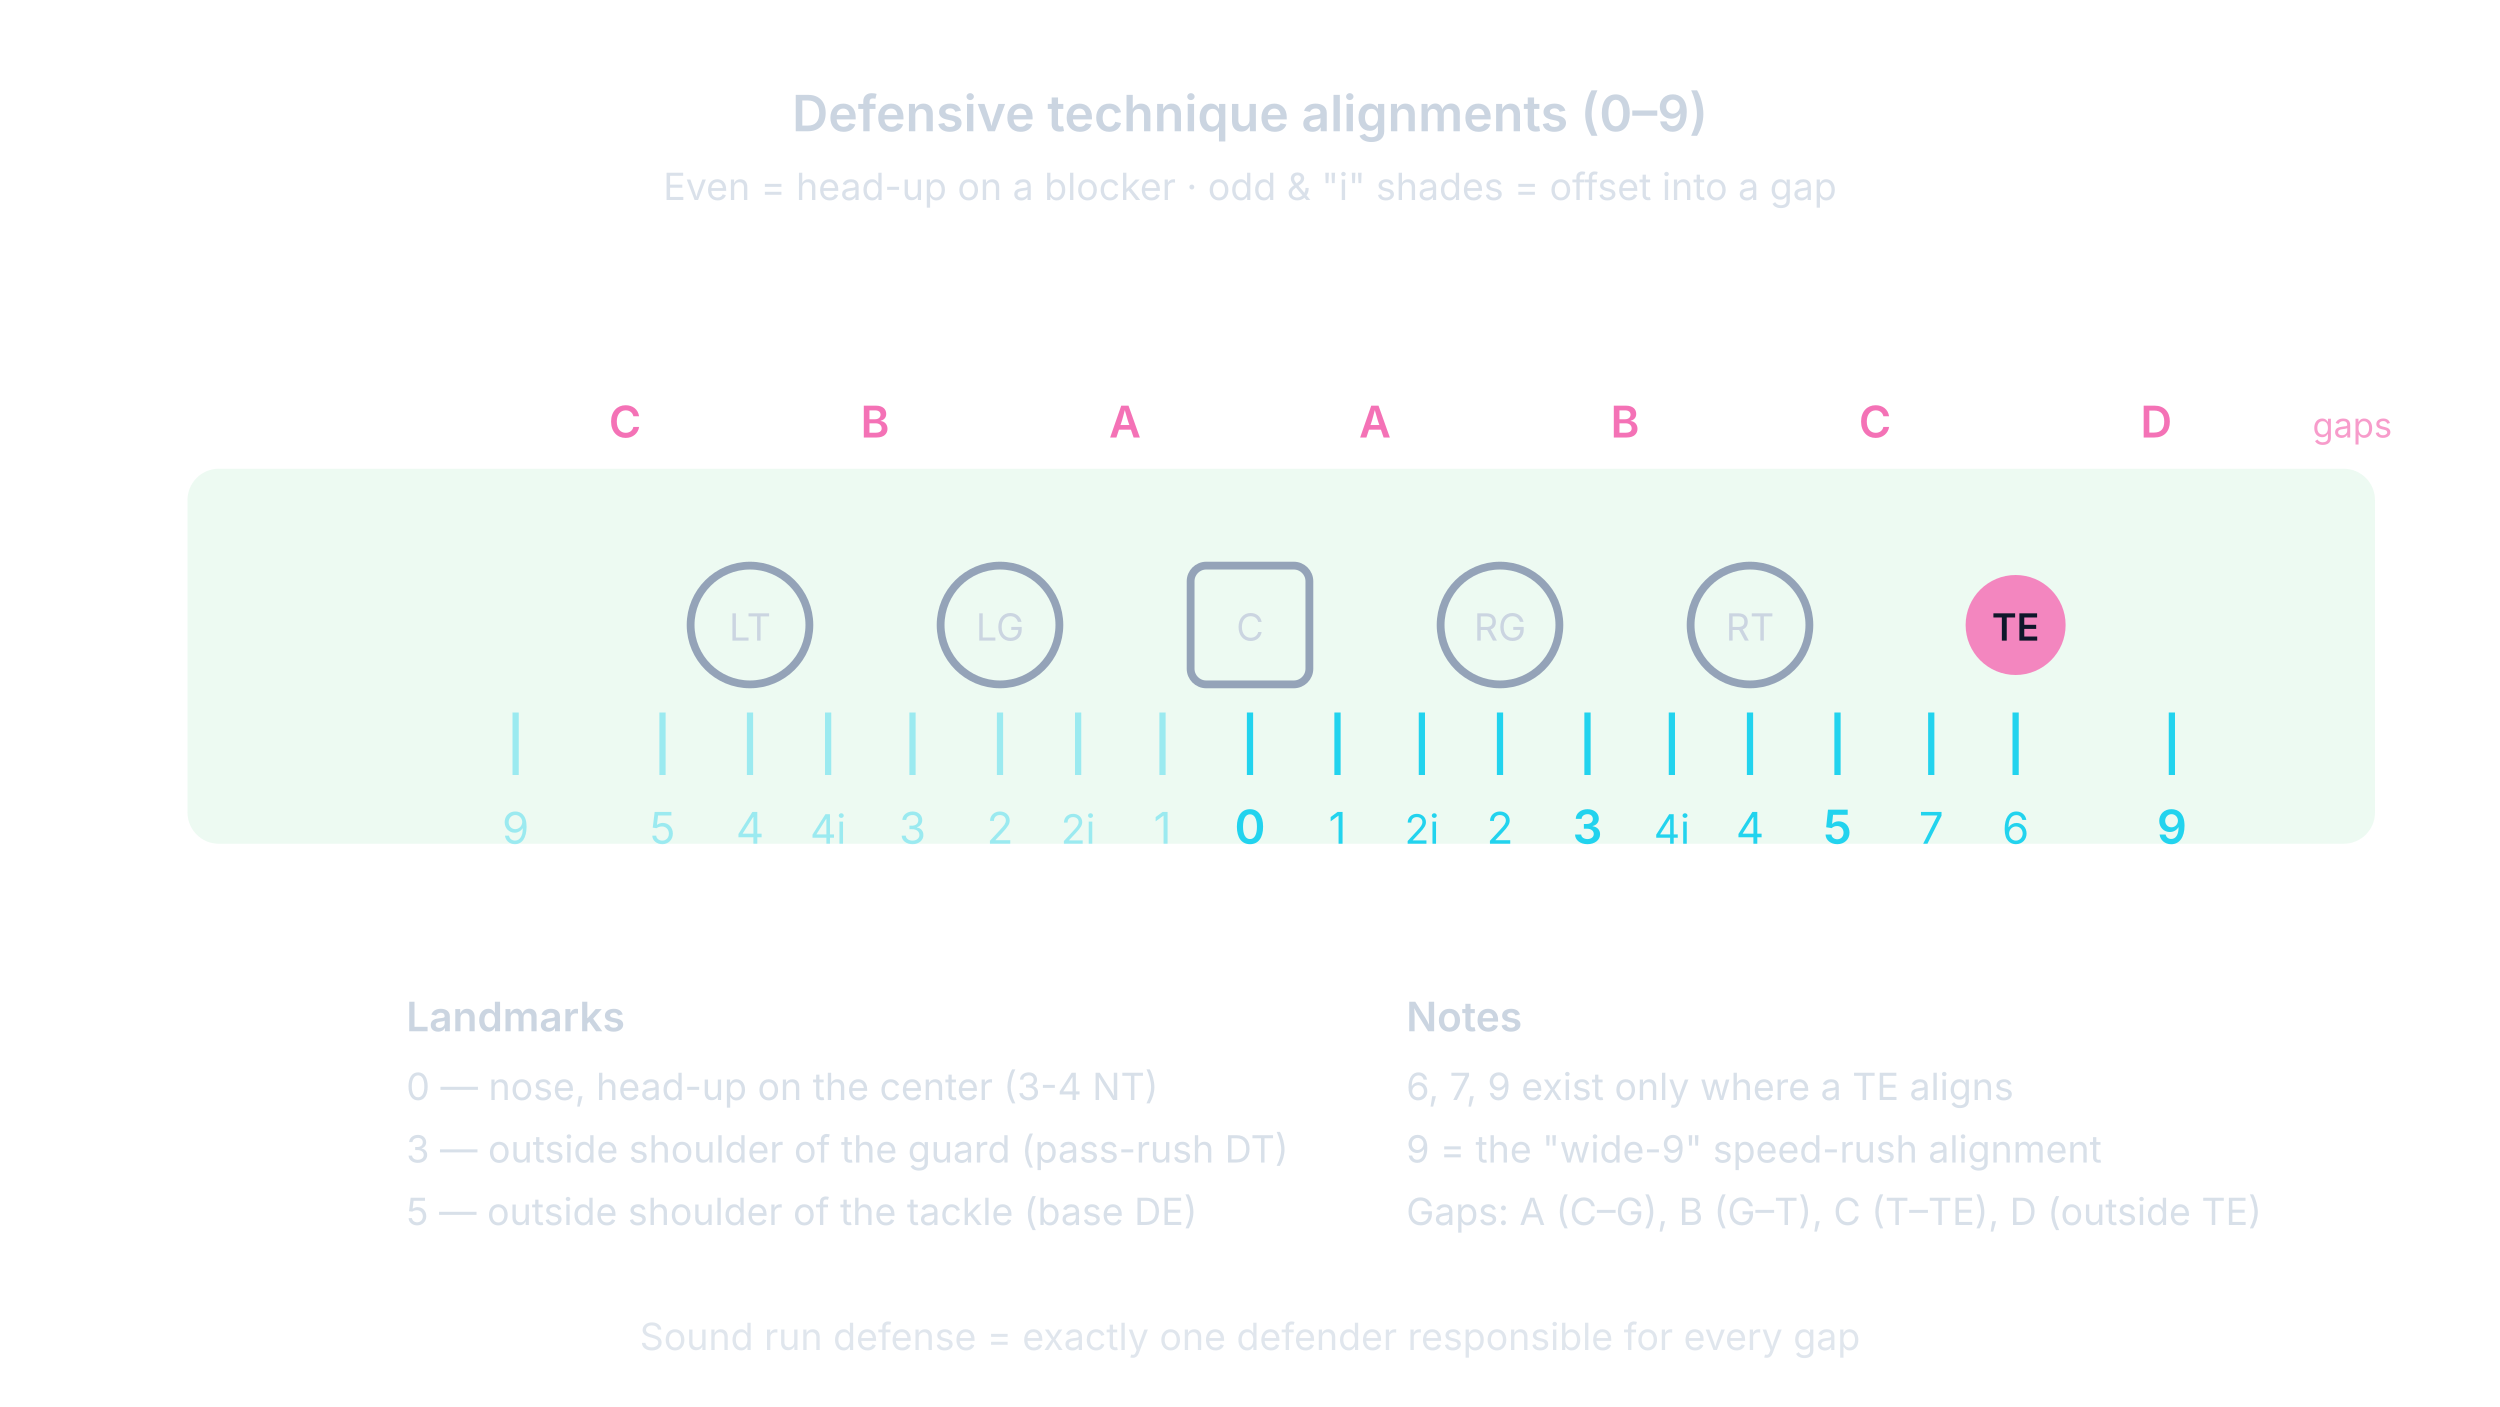
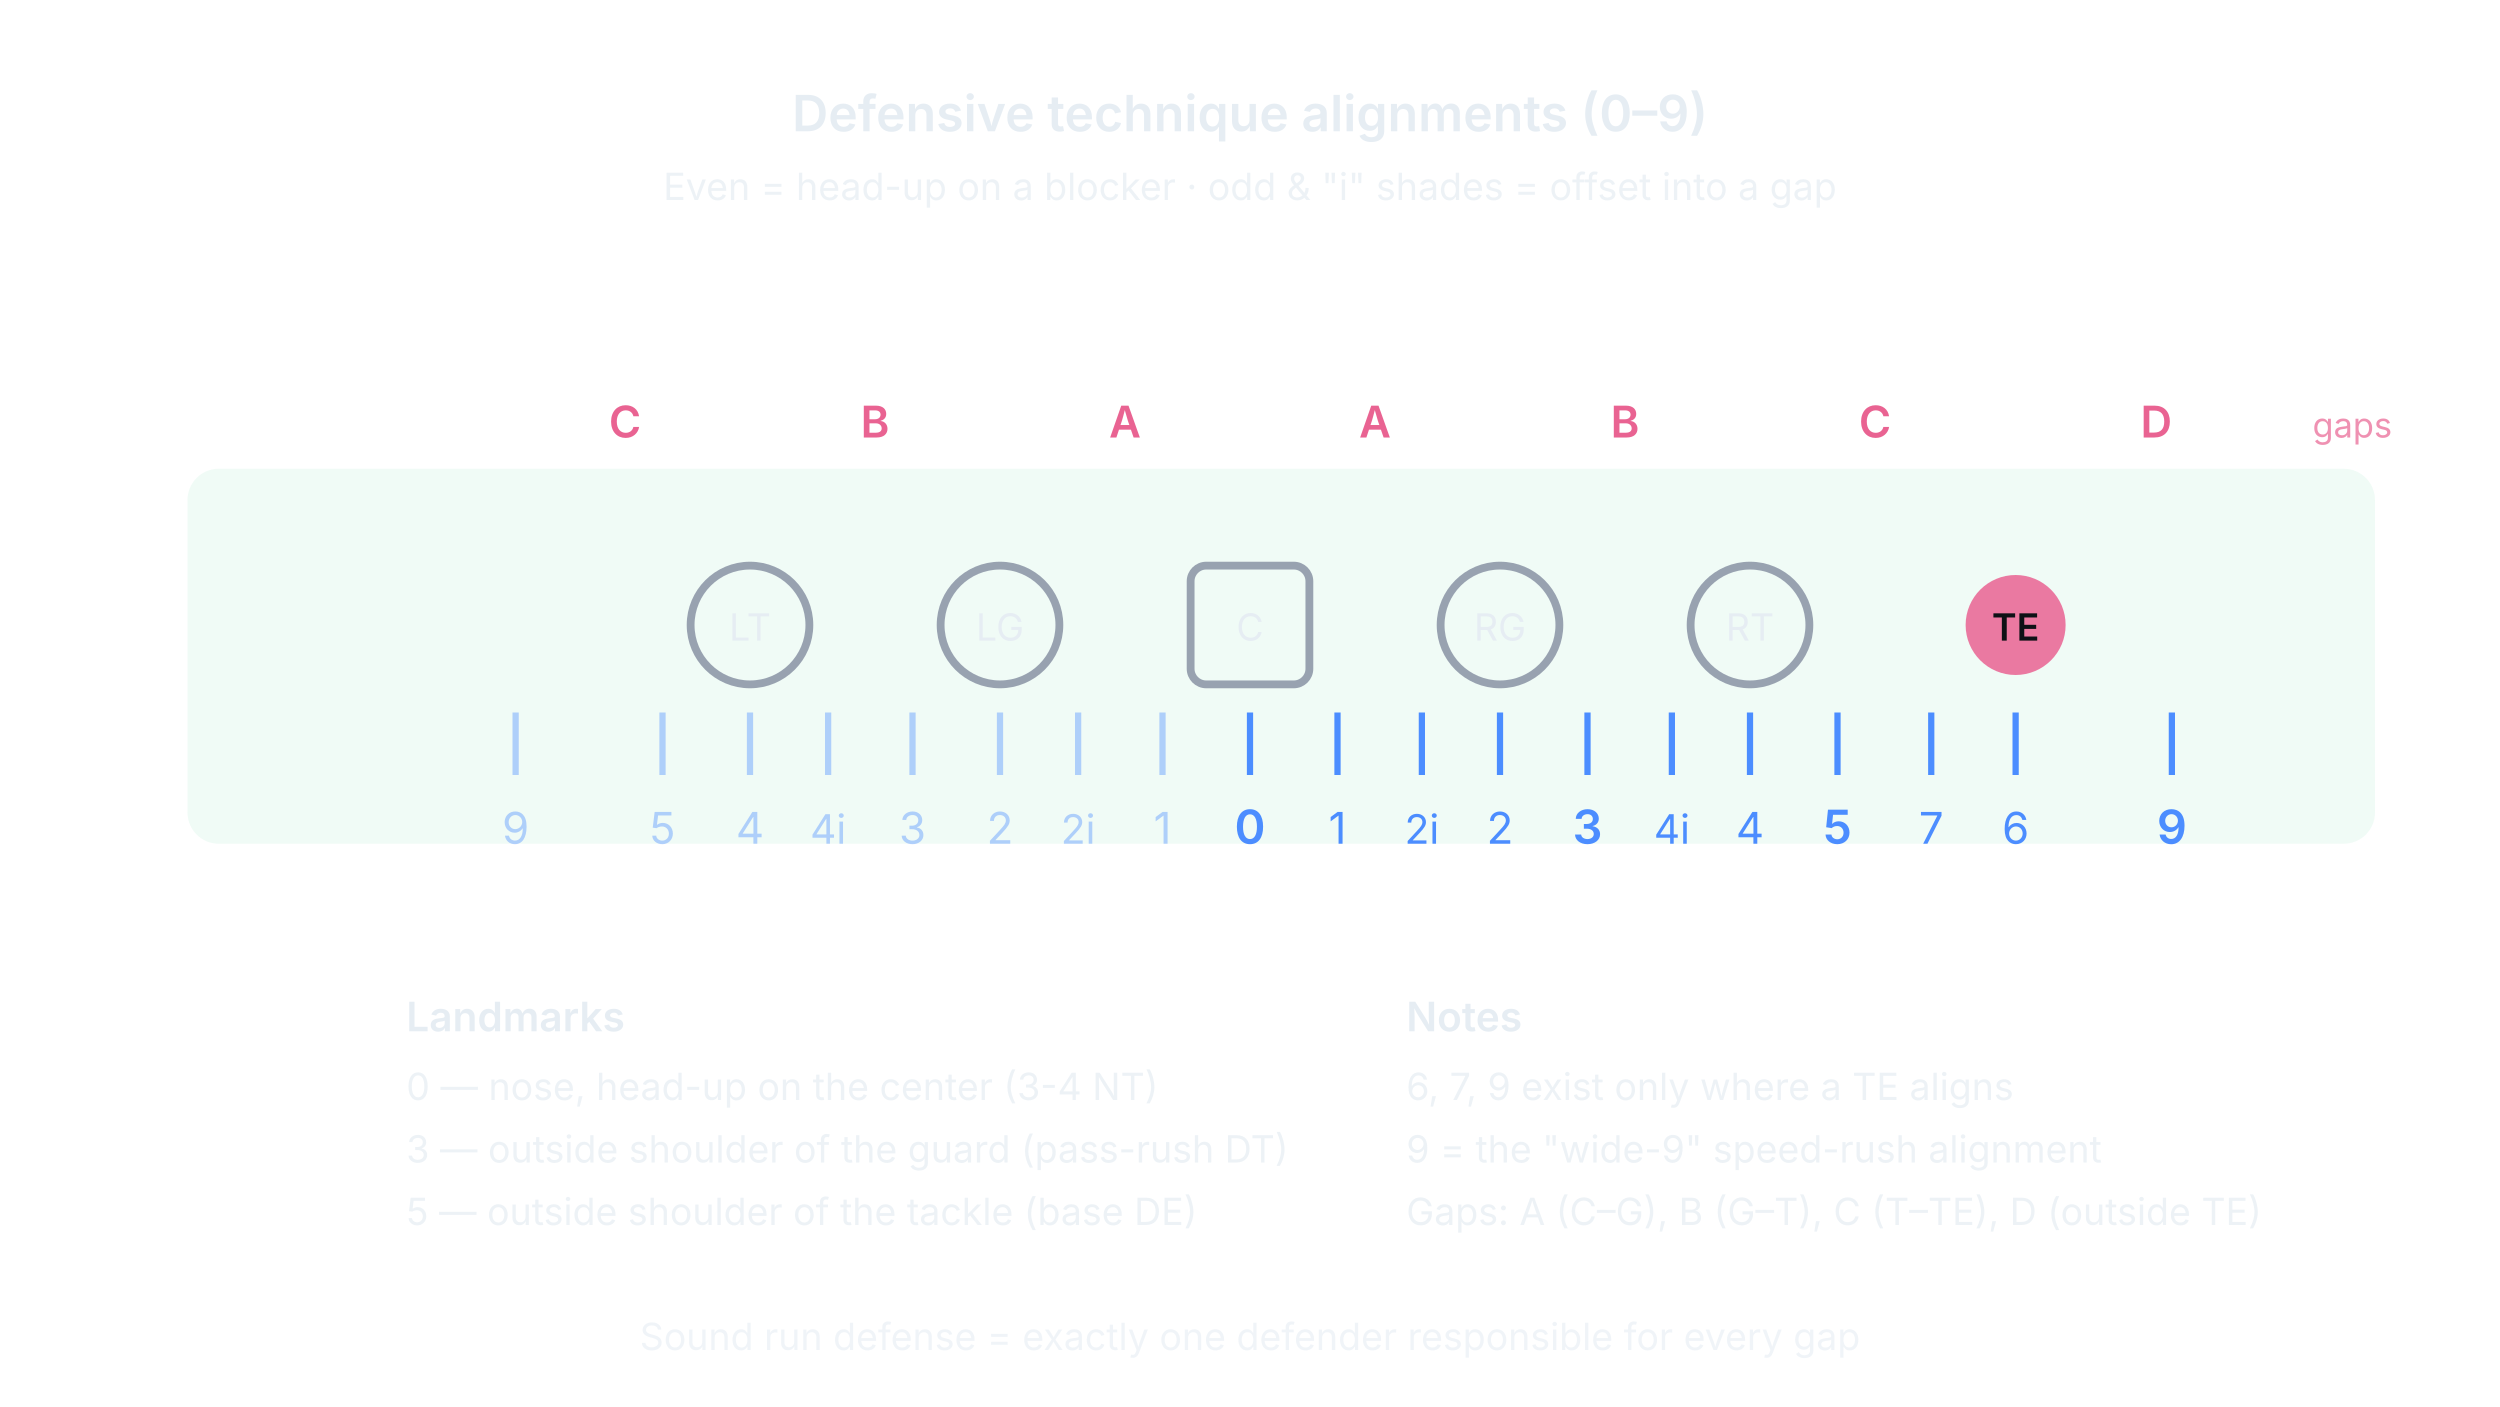
<svg xmlns="http://www.w3.org/2000/svg" viewBox="0 0 800 450" font-family="Inter, system-ui, sans-serif">
-   <text x="400" y="42" fill="#cbd5e1" font-size="16" font-weight="600" text-anchor="middle">Defensive technique alignments (0–9)</text>
-   <text x="400" y="64" fill="#cbd5e1" fill-opacity="0.7" font-size="12" text-anchor="middle">Even = head-up on a blocker · odd &amp; "i" shades = offset into a gap</text>
-   <rect x="60" y="150" width="700" height="120" rx="10" fill="#22c55e" fill-opacity="0.08" />
-   <text x="360" y="140" fill="#f472b6" font-size="14" font-weight="600" text-anchor="middle">A</text>
-   <text x="440" y="140" fill="#f472b6" font-size="14" font-weight="600" text-anchor="middle">A</text>
-   <text x="280" y="140" fill="#f472b6" font-size="14" font-weight="600" text-anchor="middle">B</text>
-   <text x="520" y="140" fill="#f472b6" font-size="14" font-weight="600" text-anchor="middle">B</text>
-   <text x="200" y="140" fill="#f472b6" font-size="14" font-weight="600" text-anchor="middle">C</text>
-   <text x="600" y="140" fill="#f472b6" font-size="14" font-weight="600" text-anchor="middle">C</text>
-   <text x="690" y="140" fill="#f472b6" font-size="14" font-weight="600" text-anchor="middle">D</text>
-   <text x="740" y="140" fill="#f472b6" fill-opacity="0.7" font-size="11">gaps</text>
-   <circle cx="240" cy="200" r="19" fill="none" stroke="#94a3b8" stroke-width="2.5" />
-   <text x="240" y="205" fill="#cbd5e1" font-size="12" text-anchor="middle">LT</text>
-   <circle cx="320" cy="200" r="19" fill="none" stroke="#94a3b8" stroke-width="2.5" />
-   <text x="320" y="205" fill="#cbd5e1" font-size="12" text-anchor="middle">LG</text>
-   <rect x="381" y="181" width="38" height="38" rx="5" fill="none" stroke="#94a3b8" stroke-width="2.5" />
-   <text x="400" y="205" fill="#cbd5e1" font-size="12" text-anchor="middle">C</text>
-   <circle cx="480" cy="200" r="19" fill="none" stroke="#94a3b8" stroke-width="2.5" />
-   <text x="480" y="205" fill="#cbd5e1" font-size="12" text-anchor="middle">RG</text>
-   <circle cx="560" cy="200" r="19" fill="none" stroke="#94a3b8" stroke-width="2.5" />
-   <text x="560" y="205" fill="#cbd5e1" font-size="12" text-anchor="middle">RT</text>
-   <circle cx="645" cy="200" r="16" fill="#f472b6" fill-opacity="0.85" />
-   <text x="645" y="205" fill="#0f172a" font-size="12" font-weight="600" text-anchor="middle">TE</text>
-   <line x1="400" y1="228" x2="400" y2="248" stroke="#22d3ee" stroke-width="2" />
-   <text x="400" y="270" fill="#22d3ee" font-size="15" font-weight="600" text-anchor="middle">0</text>
-   <line x1="428" y1="228" x2="428" y2="248" stroke="#22d3ee" stroke-width="2" />
-   <text x="428" y="270" fill="#22d3ee" font-size="14" text-anchor="middle">1</text>
-   <line x1="455" y1="228" x2="455" y2="248" stroke="#22d3ee" stroke-width="2" />
-   <text x="455" y="270" fill="#22d3ee" font-size="13" text-anchor="middle">2i</text>
-   <line x1="480" y1="228" x2="480" y2="248" stroke="#22d3ee" stroke-width="2" />
-   <text x="480" y="270" fill="#22d3ee" font-size="14" text-anchor="middle">2</text>
-   <line x1="508" y1="228" x2="508" y2="248" stroke="#22d3ee" stroke-width="2" />
-   <text x="508" y="270" fill="#22d3ee" font-size="15" font-weight="600" text-anchor="middle">3</text>
-   <line x1="535" y1="228" x2="535" y2="248" stroke="#22d3ee" stroke-width="2" />
-   <text x="535" y="270" fill="#22d3ee" font-size="13" text-anchor="middle">4i</text>
-   <line x1="560" y1="228" x2="560" y2="248" stroke="#22d3ee" stroke-width="2" />
-   <text x="560" y="270" fill="#22d3ee" font-size="14" text-anchor="middle">4</text>
-   <line x1="588" y1="228" x2="588" y2="248" stroke="#22d3ee" stroke-width="2" />
-   <text x="588" y="270" fill="#22d3ee" font-size="15" font-weight="600" text-anchor="middle">5</text>
-   <line x1="618" y1="228" x2="618" y2="248" stroke="#22d3ee" stroke-width="2" />
-   <text x="618" y="270" fill="#22d3ee" font-size="14" text-anchor="middle">7</text>
-   <line x1="645" y1="228" x2="645" y2="248" stroke="#22d3ee" stroke-width="2" />
-   <text x="645" y="270" fill="#22d3ee" font-size="14" text-anchor="middle">6</text>
-   <line x1="695" y1="228" x2="695" y2="248" stroke="#22d3ee" stroke-width="2" />
-   <text x="695" y="270" fill="#22d3ee" font-size="15" font-weight="600" text-anchor="middle">9</text>
-   <line x1="372" y1="228" x2="372" y2="248" stroke="#22d3ee" stroke-opacity="0.4" stroke-width="2" />
-   <text x="372" y="270" fill="#22d3ee" fill-opacity="0.4" font-size="14" text-anchor="middle">1</text>
-   <line x1="345" y1="228" x2="345" y2="248" stroke="#22d3ee" stroke-opacity="0.4" stroke-width="2" />
-   <text x="345" y="270" fill="#22d3ee" fill-opacity="0.4" font-size="13" text-anchor="middle">2i</text>
-   <line x1="320" y1="228" x2="320" y2="248" stroke="#22d3ee" stroke-opacity="0.4" stroke-width="2" />
-   <text x="320" y="270" fill="#22d3ee" fill-opacity="0.4" font-size="14" text-anchor="middle">2</text>
-   <line x1="292" y1="228" x2="292" y2="248" stroke="#22d3ee" stroke-opacity="0.4" stroke-width="2" />
-   <text x="292" y="270" fill="#22d3ee" fill-opacity="0.4" font-size="14" text-anchor="middle">3</text>
-   <line x1="265" y1="228" x2="265" y2="248" stroke="#22d3ee" stroke-opacity="0.4" stroke-width="2" />
-   <text x="265" y="270" fill="#22d3ee" fill-opacity="0.4" font-size="13" text-anchor="middle">4i</text>
-   <line x1="240" y1="228" x2="240" y2="248" stroke="#22d3ee" stroke-opacity="0.4" stroke-width="2" />
-   <text x="240" y="270" fill="#22d3ee" fill-opacity="0.4" font-size="14" text-anchor="middle">4</text>
-   <line x1="212" y1="228" x2="212" y2="248" stroke="#22d3ee" stroke-opacity="0.4" stroke-width="2" />
-   <text x="212" y="270" fill="#22d3ee" fill-opacity="0.4" font-size="14" text-anchor="middle">5</text>
-   <line x1="165" y1="228" x2="165" y2="248" stroke="#22d3ee" stroke-opacity="0.4" stroke-width="2" />
-   <text x="165" y="270" fill="#22d3ee" fill-opacity="0.4" font-size="14" text-anchor="middle">9</text>
-   <text x="130" y="330" fill="#cbd5e1" font-size="13" font-weight="600">Landmarks</text>
-   <text x="130" y="352" fill="#cbd5e1" fill-opacity="0.75" font-size="12">0 — nose, head-up on the center (3-4 NT)</text>
-   <text x="130" y="372" fill="#cbd5e1" fill-opacity="0.75" font-size="12">3 — outside shoulder of the guard (pass-rush DT)</text>
-   <text x="130" y="392" fill="#cbd5e1" fill-opacity="0.75" font-size="12">5 — outside shoulder of the tackle (base DE)</text>
-   <text x="450" y="330" fill="#cbd5e1" font-size="13" font-weight="600">Notes</text>
-   <text x="450" y="352" fill="#cbd5e1" fill-opacity="0.75" font-size="12">6, 7, 9 exist only where a TE aligns</text>
-   <text x="450" y="372" fill="#cbd5e1" fill-opacity="0.75" font-size="12">9 = the "wide-9" speed-rush alignment</text>
-   <text x="450" y="392" fill="#cbd5e1" fill-opacity="0.75" font-size="12">Gaps: A (C–G), B (G–T), C (T–TE), D (outside TE)</text>
-   <text x="400" y="432" fill="#cbd5e1" fill-opacity="0.6" font-size="12" text-anchor="middle">Sound run defense = exactly one defender responsible for every gap</text>
+   <text x="400" y="42" fill="#e6edf3" font-size="16" font-weight="600" text-anchor="middle">Defensive technique alignments (0–9)</text>
+   <text x="400" y="64" fill="#e6edf3" fill-opacity="0.7" font-size="12" text-anchor="middle">Even = head-up on a blocker · odd &amp; "i" shades = offset into a gap</text>
+   <rect x="60" y="150" width="700" height="120" rx="10" fill="#3fd08b" fill-opacity="0.08" />
+   <text x="360" y="140" fill="#e96392" font-size="14" font-weight="600" text-anchor="middle">A</text>
+   <text x="440" y="140" fill="#e96392" font-size="14" font-weight="600" text-anchor="middle">A</text>
+   <text x="280" y="140" fill="#e96392" font-size="14" font-weight="600" text-anchor="middle">B</text>
+   <text x="520" y="140" fill="#e96392" font-size="14" font-weight="600" text-anchor="middle">B</text>
+   <text x="200" y="140" fill="#e96392" font-size="14" font-weight="600" text-anchor="middle">C</text>
+   <text x="600" y="140" fill="#e96392" font-size="14" font-weight="600" text-anchor="middle">C</text>
+   <text x="690" y="140" fill="#e96392" font-size="14" font-weight="600" text-anchor="middle">D</text>
+   <text x="740" y="140" fill="#e96392" fill-opacity="0.7" font-size="11">gaps</text>
+   <circle cx="240" cy="200" r="19" fill="none" stroke="#98a2b0" stroke-width="2.5" />
+   <text x="240" y="205" fill="#e6edf3" font-size="12" text-anchor="middle">LT</text>
+   <circle cx="320" cy="200" r="19" fill="none" stroke="#98a2b0" stroke-width="2.5" />
+   <text x="320" y="205" fill="#e6edf3" font-size="12" text-anchor="middle">LG</text>
+   <rect x="381" y="181" width="38" height="38" rx="5" fill="none" stroke="#98a2b0" stroke-width="2.5" />
+   <text x="400" y="205" fill="#e6edf3" font-size="12" text-anchor="middle">C</text>
+   <circle cx="480" cy="200" r="19" fill="none" stroke="#98a2b0" stroke-width="2.5" />
+   <text x="480" y="205" fill="#e6edf3" font-size="12" text-anchor="middle">RG</text>
+   <circle cx="560" cy="200" r="19" fill="none" stroke="#98a2b0" stroke-width="2.5" />
+   <text x="560" y="205" fill="#e6edf3" font-size="12" text-anchor="middle">RT</text>
+   <circle cx="645" cy="200" r="16" fill="#e96392" fill-opacity="0.85" />
+   <text x="645" y="205" fill="#0e1116" font-size="12" font-weight="600" text-anchor="middle">TE</text>
+   <line x1="400" y1="228" x2="400" y2="248" stroke="#4c8dff" stroke-width="2" />
+   <text x="400" y="270" fill="#4c8dff" font-size="15" font-weight="600" text-anchor="middle">0</text>
+   <line x1="428" y1="228" x2="428" y2="248" stroke="#4c8dff" stroke-width="2" />
+   <text x="428" y="270" fill="#4c8dff" font-size="14" text-anchor="middle">1</text>
+   <line x1="455" y1="228" x2="455" y2="248" stroke="#4c8dff" stroke-width="2" />
+   <text x="455" y="270" fill="#4c8dff" font-size="13" text-anchor="middle">2i</text>
+   <line x1="480" y1="228" x2="480" y2="248" stroke="#4c8dff" stroke-width="2" />
+   <text x="480" y="270" fill="#4c8dff" font-size="14" text-anchor="middle">2</text>
+   <line x1="508" y1="228" x2="508" y2="248" stroke="#4c8dff" stroke-width="2" />
+   <text x="508" y="270" fill="#4c8dff" font-size="15" font-weight="600" text-anchor="middle">3</text>
+   <line x1="535" y1="228" x2="535" y2="248" stroke="#4c8dff" stroke-width="2" />
+   <text x="535" y="270" fill="#4c8dff" font-size="13" text-anchor="middle">4i</text>
+   <line x1="560" y1="228" x2="560" y2="248" stroke="#4c8dff" stroke-width="2" />
+   <text x="560" y="270" fill="#4c8dff" font-size="14" text-anchor="middle">4</text>
+   <line x1="588" y1="228" x2="588" y2="248" stroke="#4c8dff" stroke-width="2" />
+   <text x="588" y="270" fill="#4c8dff" font-size="15" font-weight="600" text-anchor="middle">5</text>
+   <line x1="618" y1="228" x2="618" y2="248" stroke="#4c8dff" stroke-width="2" />
+   <text x="618" y="270" fill="#4c8dff" font-size="14" text-anchor="middle">7</text>
+   <line x1="645" y1="228" x2="645" y2="248" stroke="#4c8dff" stroke-width="2" />
+   <text x="645" y="270" fill="#4c8dff" font-size="14" text-anchor="middle">6</text>
+   <line x1="695" y1="228" x2="695" y2="248" stroke="#4c8dff" stroke-width="2" />
+   <text x="695" y="270" fill="#4c8dff" font-size="15" font-weight="600" text-anchor="middle">9</text>
+   <line x1="372" y1="228" x2="372" y2="248" stroke="#4c8dff" stroke-opacity="0.4" stroke-width="2" />
+   <text x="372" y="270" fill="#4c8dff" fill-opacity="0.4" font-size="14" text-anchor="middle">1</text>
+   <line x1="345" y1="228" x2="345" y2="248" stroke="#4c8dff" stroke-opacity="0.4" stroke-width="2" />
+   <text x="345" y="270" fill="#4c8dff" fill-opacity="0.4" font-size="13" text-anchor="middle">2i</text>
+   <line x1="320" y1="228" x2="320" y2="248" stroke="#4c8dff" stroke-opacity="0.4" stroke-width="2" />
+   <text x="320" y="270" fill="#4c8dff" fill-opacity="0.4" font-size="14" text-anchor="middle">2</text>
+   <line x1="292" y1="228" x2="292" y2="248" stroke="#4c8dff" stroke-opacity="0.4" stroke-width="2" />
+   <text x="292" y="270" fill="#4c8dff" fill-opacity="0.4" font-size="14" text-anchor="middle">3</text>
+   <line x1="265" y1="228" x2="265" y2="248" stroke="#4c8dff" stroke-opacity="0.4" stroke-width="2" />
+   <text x="265" y="270" fill="#4c8dff" fill-opacity="0.4" font-size="13" text-anchor="middle">4i</text>
+   <line x1="240" y1="228" x2="240" y2="248" stroke="#4c8dff" stroke-opacity="0.4" stroke-width="2" />
+   <text x="240" y="270" fill="#4c8dff" fill-opacity="0.4" font-size="14" text-anchor="middle">4</text>
+   <line x1="212" y1="228" x2="212" y2="248" stroke="#4c8dff" stroke-opacity="0.4" stroke-width="2" />
+   <text x="212" y="270" fill="#4c8dff" fill-opacity="0.4" font-size="14" text-anchor="middle">5</text>
+   <line x1="165" y1="228" x2="165" y2="248" stroke="#4c8dff" stroke-opacity="0.4" stroke-width="2" />
+   <text x="165" y="270" fill="#4c8dff" fill-opacity="0.4" font-size="14" text-anchor="middle">9</text>
+   <text x="130" y="330" fill="#e6edf3" font-size="13" font-weight="600">Landmarks</text>
+   <text x="130" y="352" fill="#e6edf3" fill-opacity="0.75" font-size="12">0 — nose, head-up on the center (3-4 NT)</text>
+   <text x="130" y="372" fill="#e6edf3" fill-opacity="0.75" font-size="12">3 — outside shoulder of the guard (pass-rush DT)</text>
+   <text x="130" y="392" fill="#e6edf3" fill-opacity="0.75" font-size="12">5 — outside shoulder of the tackle (base DE)</text>
+   <text x="450" y="330" fill="#e6edf3" font-size="13" font-weight="600">Notes</text>
+   <text x="450" y="352" fill="#e6edf3" fill-opacity="0.75" font-size="12">6, 7, 9 exist only where a TE aligns</text>
+   <text x="450" y="372" fill="#e6edf3" fill-opacity="0.75" font-size="12">9 = the "wide-9" speed-rush alignment</text>
+   <text x="450" y="392" fill="#e6edf3" fill-opacity="0.75" font-size="12">Gaps: A (C–G), B (G–T), C (T–TE), D (outside TE)</text>
+   <text x="400" y="432" fill="#e6edf3" fill-opacity="0.6" font-size="12" text-anchor="middle">Sound run defense = exactly one defender responsible for every gap</text>
</svg>
